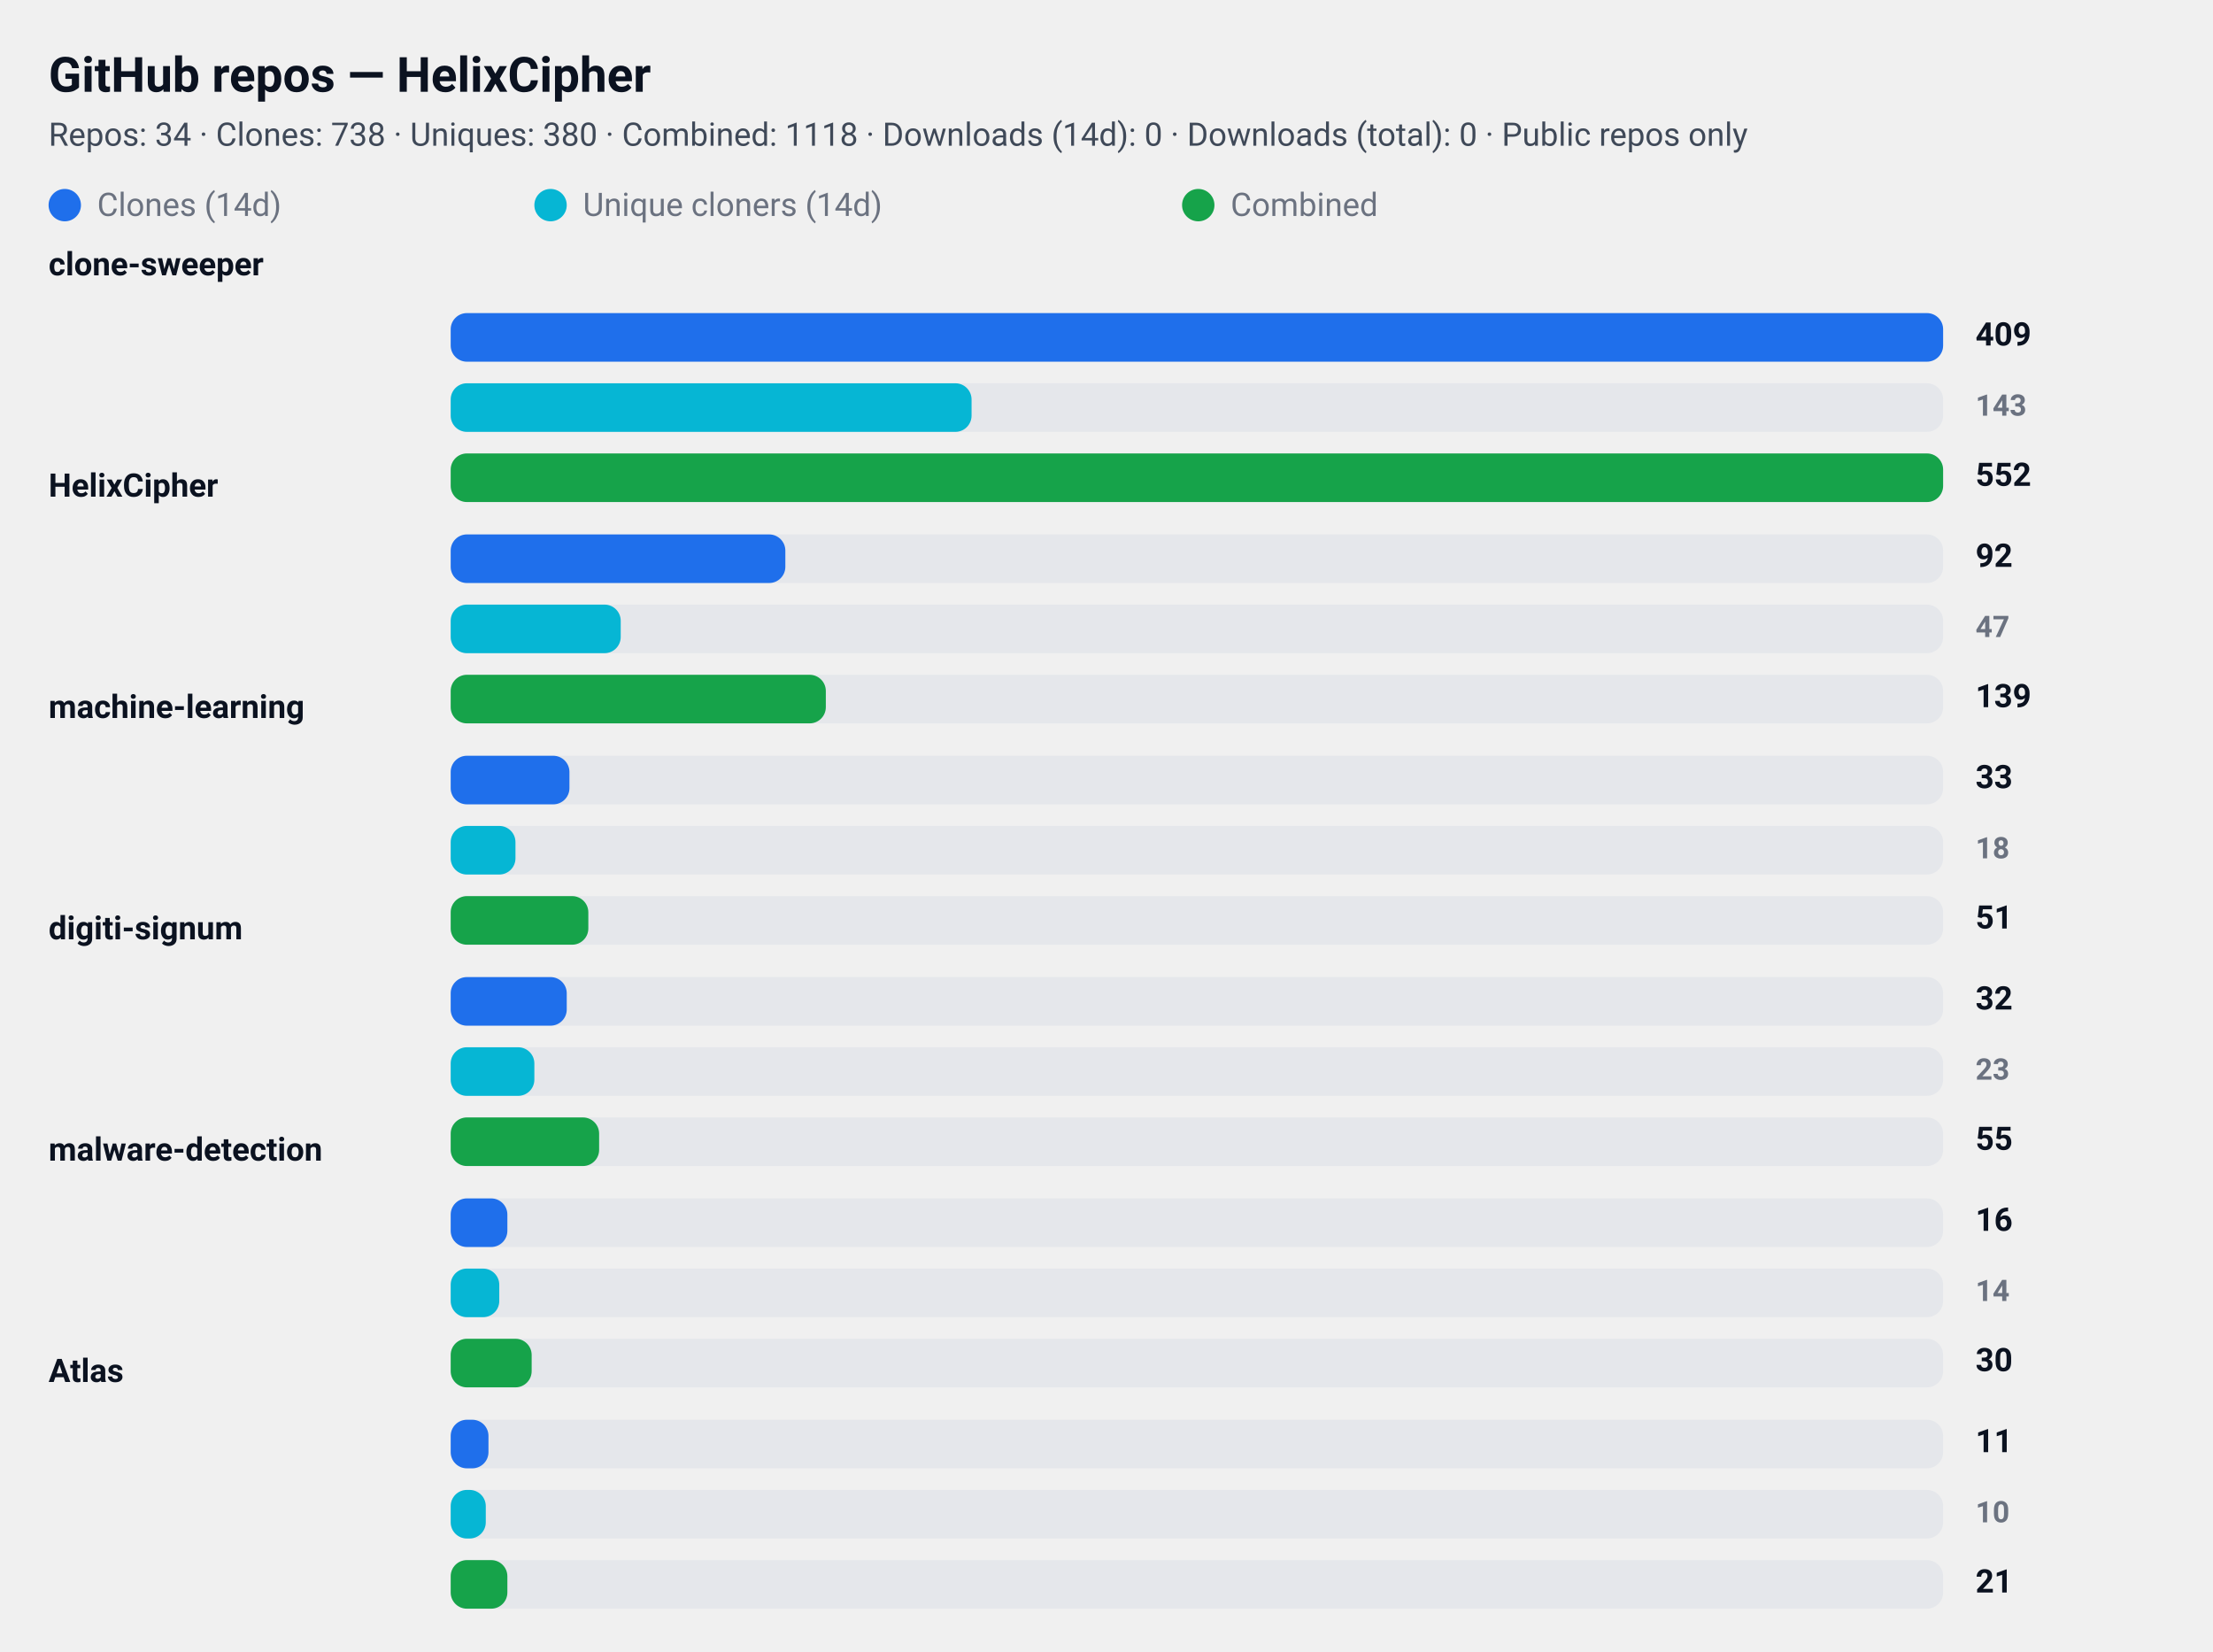
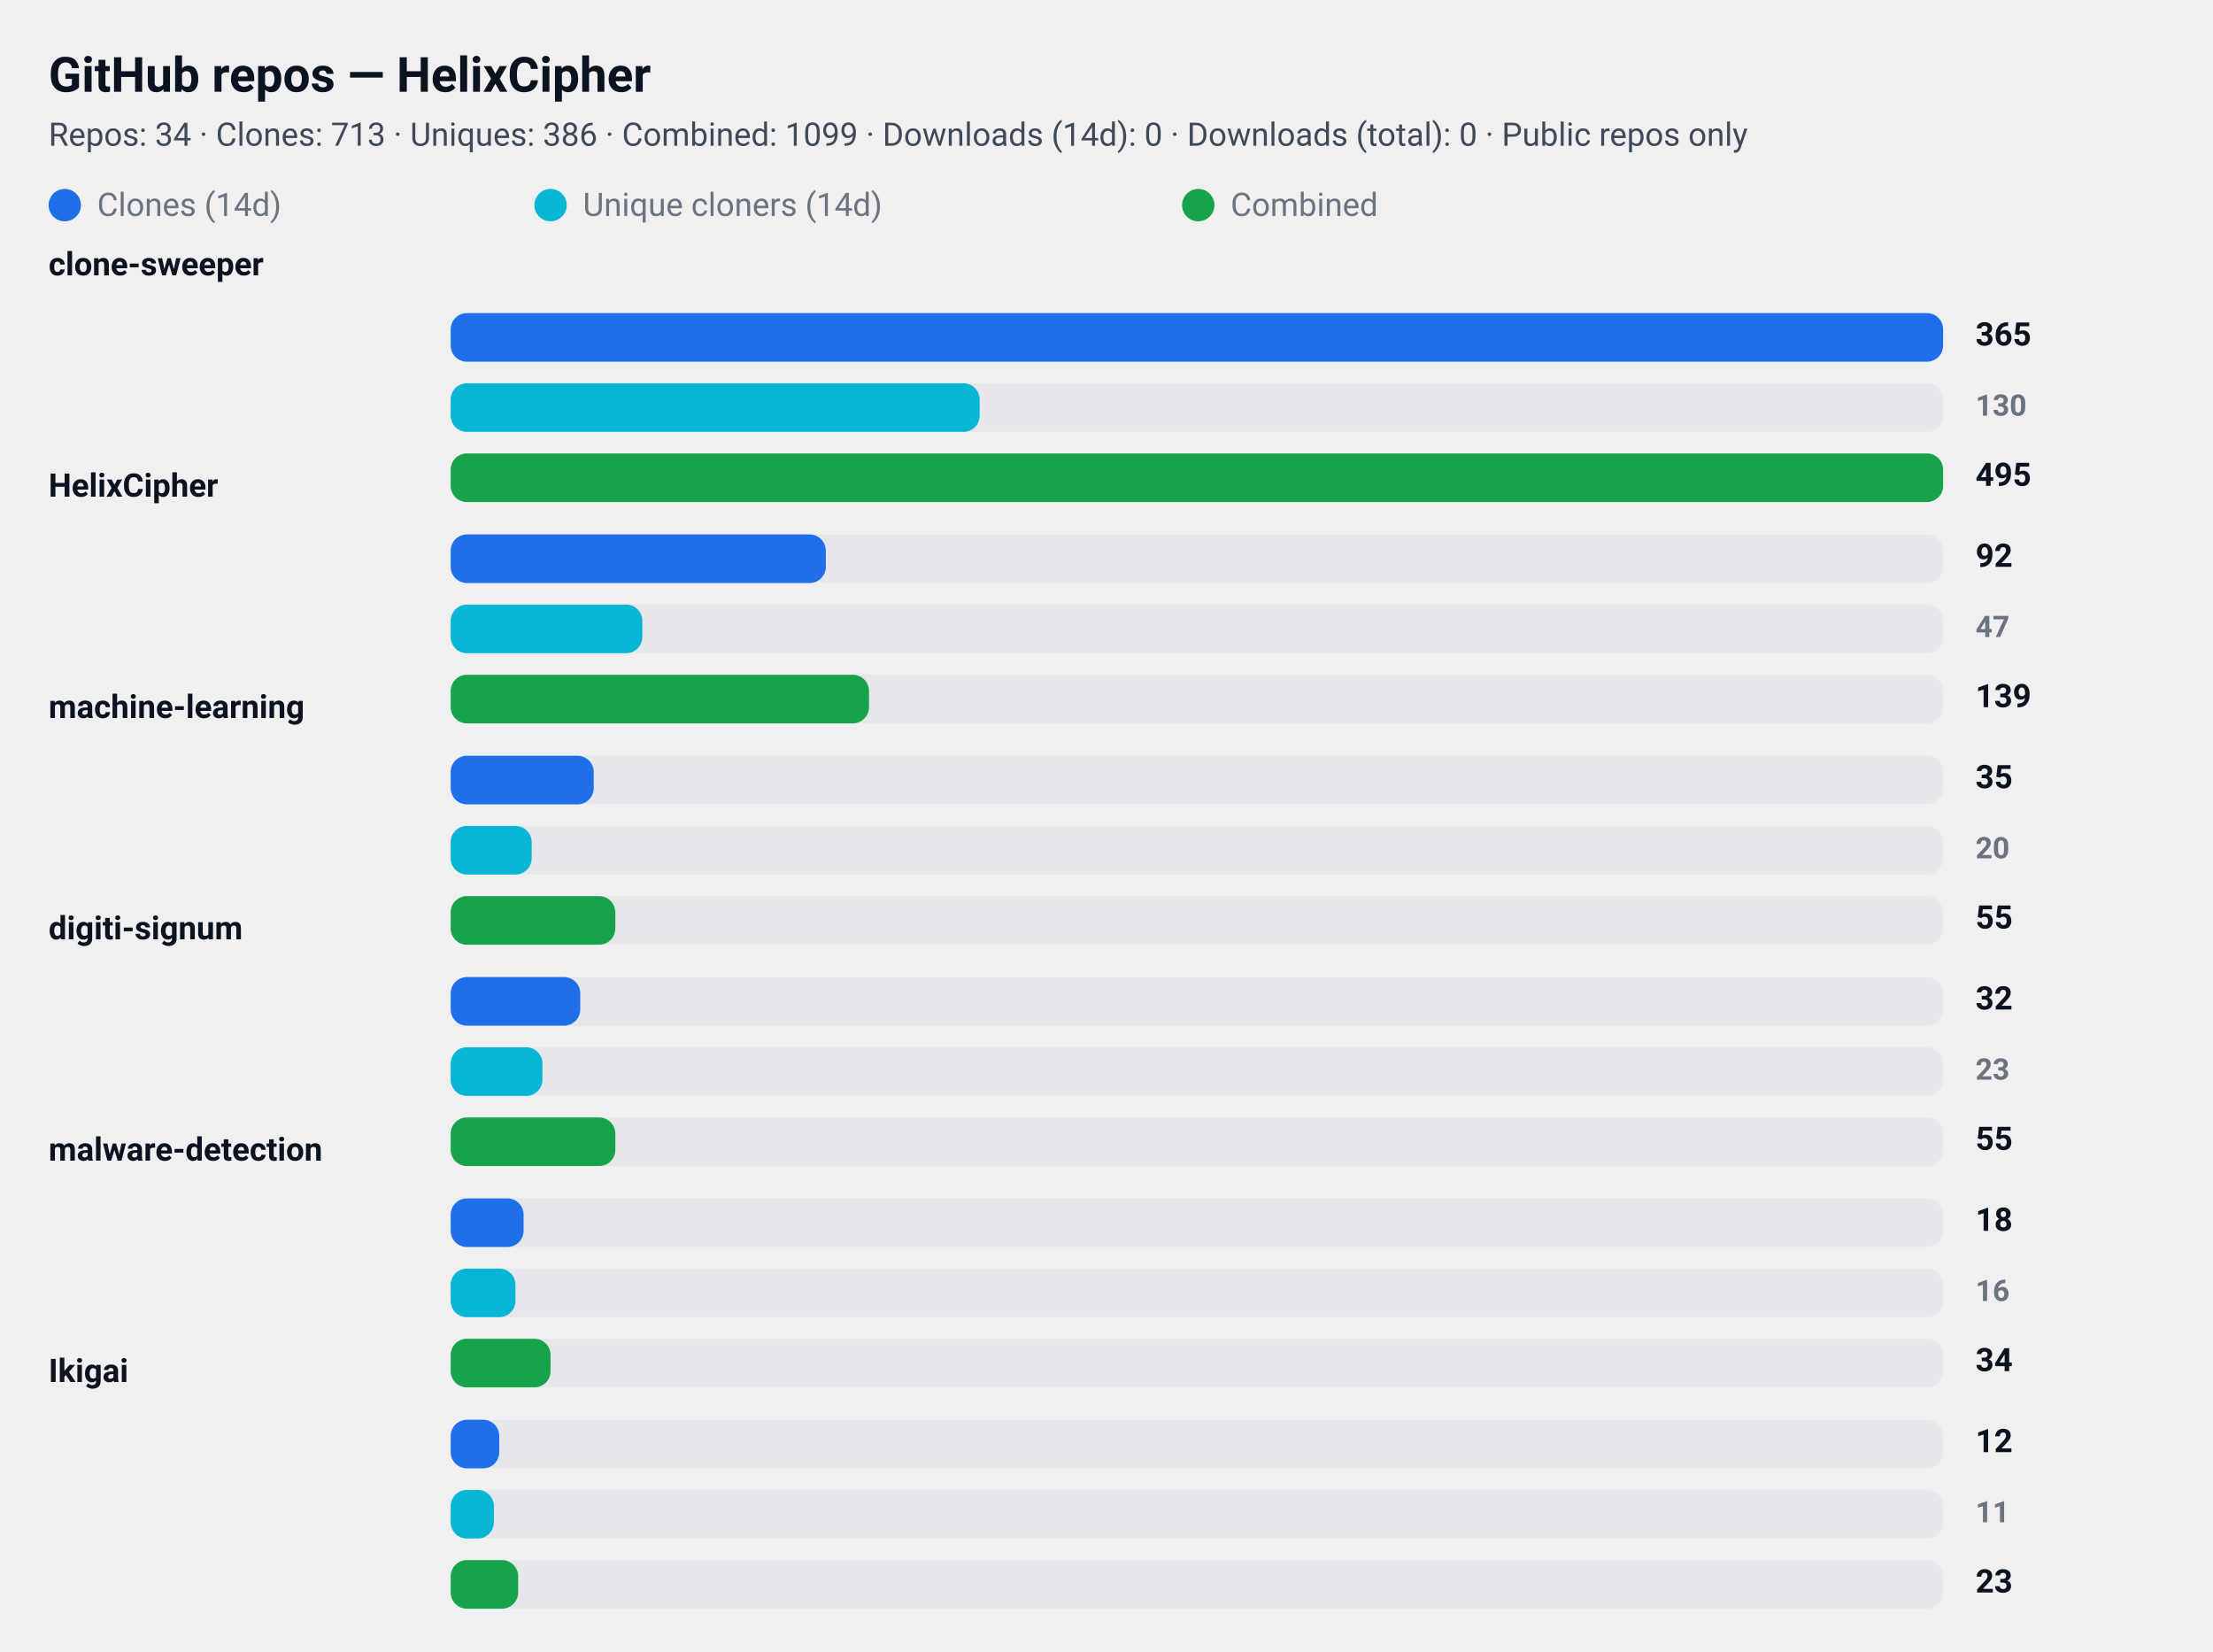
<svg xmlns="http://www.w3.org/2000/svg" width="820" height="612" viewBox="0 0 820 612" role="img" aria-label="GitHub repository clone statistics">
  <style>
  .card  { font-family: "Segoe UI", Roboto, "Helvetica Neue", Arial, sans-serif; }
  .title { font-weight: 700; font-size: 18px; fill: #0b1220; }
  .meta  { font-weight: 400; font-size: 12px; fill: #374151; opacity: 0.95; }
  .label { font-weight: 600; font-size: 12px; fill: #0b1220; }
  .count { font-weight: 700; font-size: 12px; fill: #0b1220; text-anchor: start; }
  .count-small { font-weight: 600; font-size: 11px; fill:#6b7280; text-anchor: start; }
  .muted { font-size:12px; fill:#6b7280; }

  .bar-clone { fill: #1f6feb; rx:6; }
  .bar-uniq  { fill: #06b6d4; rx:6; }
  .bar-comb  { fill: #16a34a; rx:6; }

  .bar-bg { fill: #e5e7eb; rx:6; }
  @media (prefers-color-scheme: dark) {
    .title, .meta, .label, .count, .count-small, .muted { fill: #ffffff; }
    .meta, .count-small { opacity: 0.9; }
  }
</style>
  <rect x="0" y="0" width="820" height="612" rx="12" fill="transparent" />
  <text x="18" y="34" class="title card">GitHub repos — HelixCipher</text>
-   <text x="18" y="54" class="meta card">Repos: 34 · Clones: 738 · Uniques: 380 · Combined: 1118 · Downloads (14d): 0 · Downloads (total): 0 · Public repos only</text>
+   <text x="18" y="54" class="meta card">Repos: 34 · Clones: 713 · Uniques: 386 · Combined: 1099 · Downloads (14d): 0 · Downloads (total): 0 · Public repos only</text>
  <g id="legend">
    <rect x="18" y="70" width="12" height="12" class="bar-clone" />
    <text x="36" y="80" class="muted card">Clones (14d)</text>
    <rect x="198" y="70" width="12" height="12" class="bar-uniq" />
    <text x="216" y="80" class="muted card">Unique cloners (14d)</text>
    <rect x="438" y="70" width="12" height="12" class="bar-comb" />
    <text x="456" y="80" class="muted card">Combined</text>
  </g>
  <text x="18" y="102" class="label card">clone-sweeper</text>
  <rect x="167" y="116" width="553" height="18" class="bar-bg" />
  <rect x="167" y="116" width="553" height="18" class="bar-clone" />
-   <text x="732" y="128" class="count card">409</text>
+   <text x="732" y="128" class="count card">365</text>
  <rect x="167" y="142" width="553" height="18" class="bar-bg" />
-   <rect x="167" y="142" width="193" height="18" class="bar-uniq" />
-   <text x="732" y="154" class="count-small card">143</text>
+   <rect x="167" y="142" width="196" height="18" class="bar-uniq" />
+   <text x="732" y="154" class="count-small card">130</text>
  <rect x="167" y="168" width="553" height="18" class="bar-bg" />
  <rect x="167" y="168" width="553" height="18" class="bar-comb" />
-   <text x="732" y="180" class="count card">552</text>
+   <text x="732" y="180" class="count card">495</text>
  <text x="18" y="184" class="label card">HelixCipher</text>
  <rect x="167" y="198" width="553" height="18" class="bar-bg" />
-   <rect x="167" y="198" width="124" height="18" class="bar-clone" />
+   <rect x="167" y="198" width="139" height="18" class="bar-clone" />
  <text x="732" y="210" class="count card">92</text>
  <rect x="167" y="224" width="553" height="18" class="bar-bg" />
-   <rect x="167" y="224" width="63" height="18" class="bar-uniq" />
+   <rect x="167" y="224" width="71" height="18" class="bar-uniq" />
  <text x="732" y="236" class="count-small card">47</text>
  <rect x="167" y="250" width="553" height="18" class="bar-bg" />
-   <rect x="167" y="250" width="139" height="18" class="bar-comb" />
+   <rect x="167" y="250" width="155" height="18" class="bar-comb" />
  <text x="732" y="262" class="count card">139</text>
  <text x="18" y="266" class="label card">machine-learning</text>
  <rect x="167" y="280" width="553" height="18" class="bar-bg" />
-   <rect x="167" y="280" width="44" height="18" class="bar-clone" />
-   <text x="732" y="292" class="count card">33</text>
+   <rect x="167" y="280" width="53" height="18" class="bar-clone" />
+   <text x="732" y="292" class="count card">35</text>
  <rect x="167" y="306" width="553" height="18" class="bar-bg" />
-   <rect x="167" y="306" width="24" height="18" class="bar-uniq" />
-   <text x="732" y="318" class="count-small card">18</text>
+   <rect x="167" y="306" width="30" height="18" class="bar-uniq" />
+   <text x="732" y="318" class="count-small card">20</text>
  <rect x="167" y="332" width="553" height="18" class="bar-bg" />
-   <rect x="167" y="332" width="51" height="18" class="bar-comb" />
-   <text x="732" y="344" class="count card">51</text>
+   <rect x="167" y="332" width="61" height="18" class="bar-comb" />
+   <text x="732" y="344" class="count card">55</text>
  <text x="18" y="348" class="label card">digiti-signum</text>
  <rect x="167" y="362" width="553" height="18" class="bar-bg" />
-   <rect x="167" y="362" width="43" height="18" class="bar-clone" />
+   <rect x="167" y="362" width="48" height="18" class="bar-clone" />
  <text x="732" y="374" class="count card">32</text>
  <rect x="167" y="388" width="553" height="18" class="bar-bg" />
-   <rect x="167" y="388" width="31" height="18" class="bar-uniq" />
+   <rect x="167" y="388" width="34" height="18" class="bar-uniq" />
  <text x="732" y="400" class="count-small card">23</text>
  <rect x="167" y="414" width="553" height="18" class="bar-bg" />
-   <rect x="167" y="414" width="55" height="18" class="bar-comb" />
+   <rect x="167" y="414" width="61" height="18" class="bar-comb" />
  <text x="732" y="426" class="count card">55</text>
  <text x="18" y="430" class="label card">malware-detection</text>
  <rect x="167" y="444" width="553" height="18" class="bar-bg" />
-   <rect x="167" y="444" width="21" height="18" class="bar-clone" />
-   <text x="732" y="456" class="count card">16</text>
+   <rect x="167" y="444" width="27" height="18" class="bar-clone" />
+   <text x="732" y="456" class="count card">18</text>
  <rect x="167" y="470" width="553" height="18" class="bar-bg" />
-   <rect x="167" y="470" width="18" height="18" class="bar-uniq" />
-   <text x="732" y="482" class="count-small card">14</text>
+   <rect x="167" y="470" width="24" height="18" class="bar-uniq" />
+   <text x="732" y="482" class="count-small card">16</text>
  <rect x="167" y="496" width="553" height="18" class="bar-bg" />
-   <rect x="167" y="496" width="30" height="18" class="bar-comb" />
-   <text x="732" y="508" class="count card">30</text>
-   <text x="18" y="512" class="label card">Atlas</text>
+   <rect x="167" y="496" width="37" height="18" class="bar-comb" />
+   <text x="732" y="508" class="count card">34</text>
+   <text x="18" y="512" class="label card">Ikigai</text>
  <rect x="167" y="526" width="553" height="18" class="bar-bg" />
-   <rect x="167" y="526" width="14" height="18" class="bar-clone" />
-   <text x="732" y="538" class="count card">11</text>
+   <rect x="167" y="526" width="18" height="18" class="bar-clone" />
+   <text x="732" y="538" class="count card">12</text>
  <rect x="167" y="552" width="553" height="18" class="bar-bg" />
-   <rect x="167" y="552" width="13" height="18" class="bar-uniq" />
-   <text x="732" y="564" class="count-small card">10</text>
+   <rect x="167" y="552" width="16" height="18" class="bar-uniq" />
+   <text x="732" y="564" class="count-small card">11</text>
  <rect x="167" y="578" width="553" height="18" class="bar-bg" />
-   <rect x="167" y="578" width="21" height="18" class="bar-comb" />
-   <text x="732" y="590" class="count card">21</text>
+   <rect x="167" y="578" width="25" height="18" class="bar-comb" />
+   <text x="732" y="590" class="count card">23</text>
</svg>
